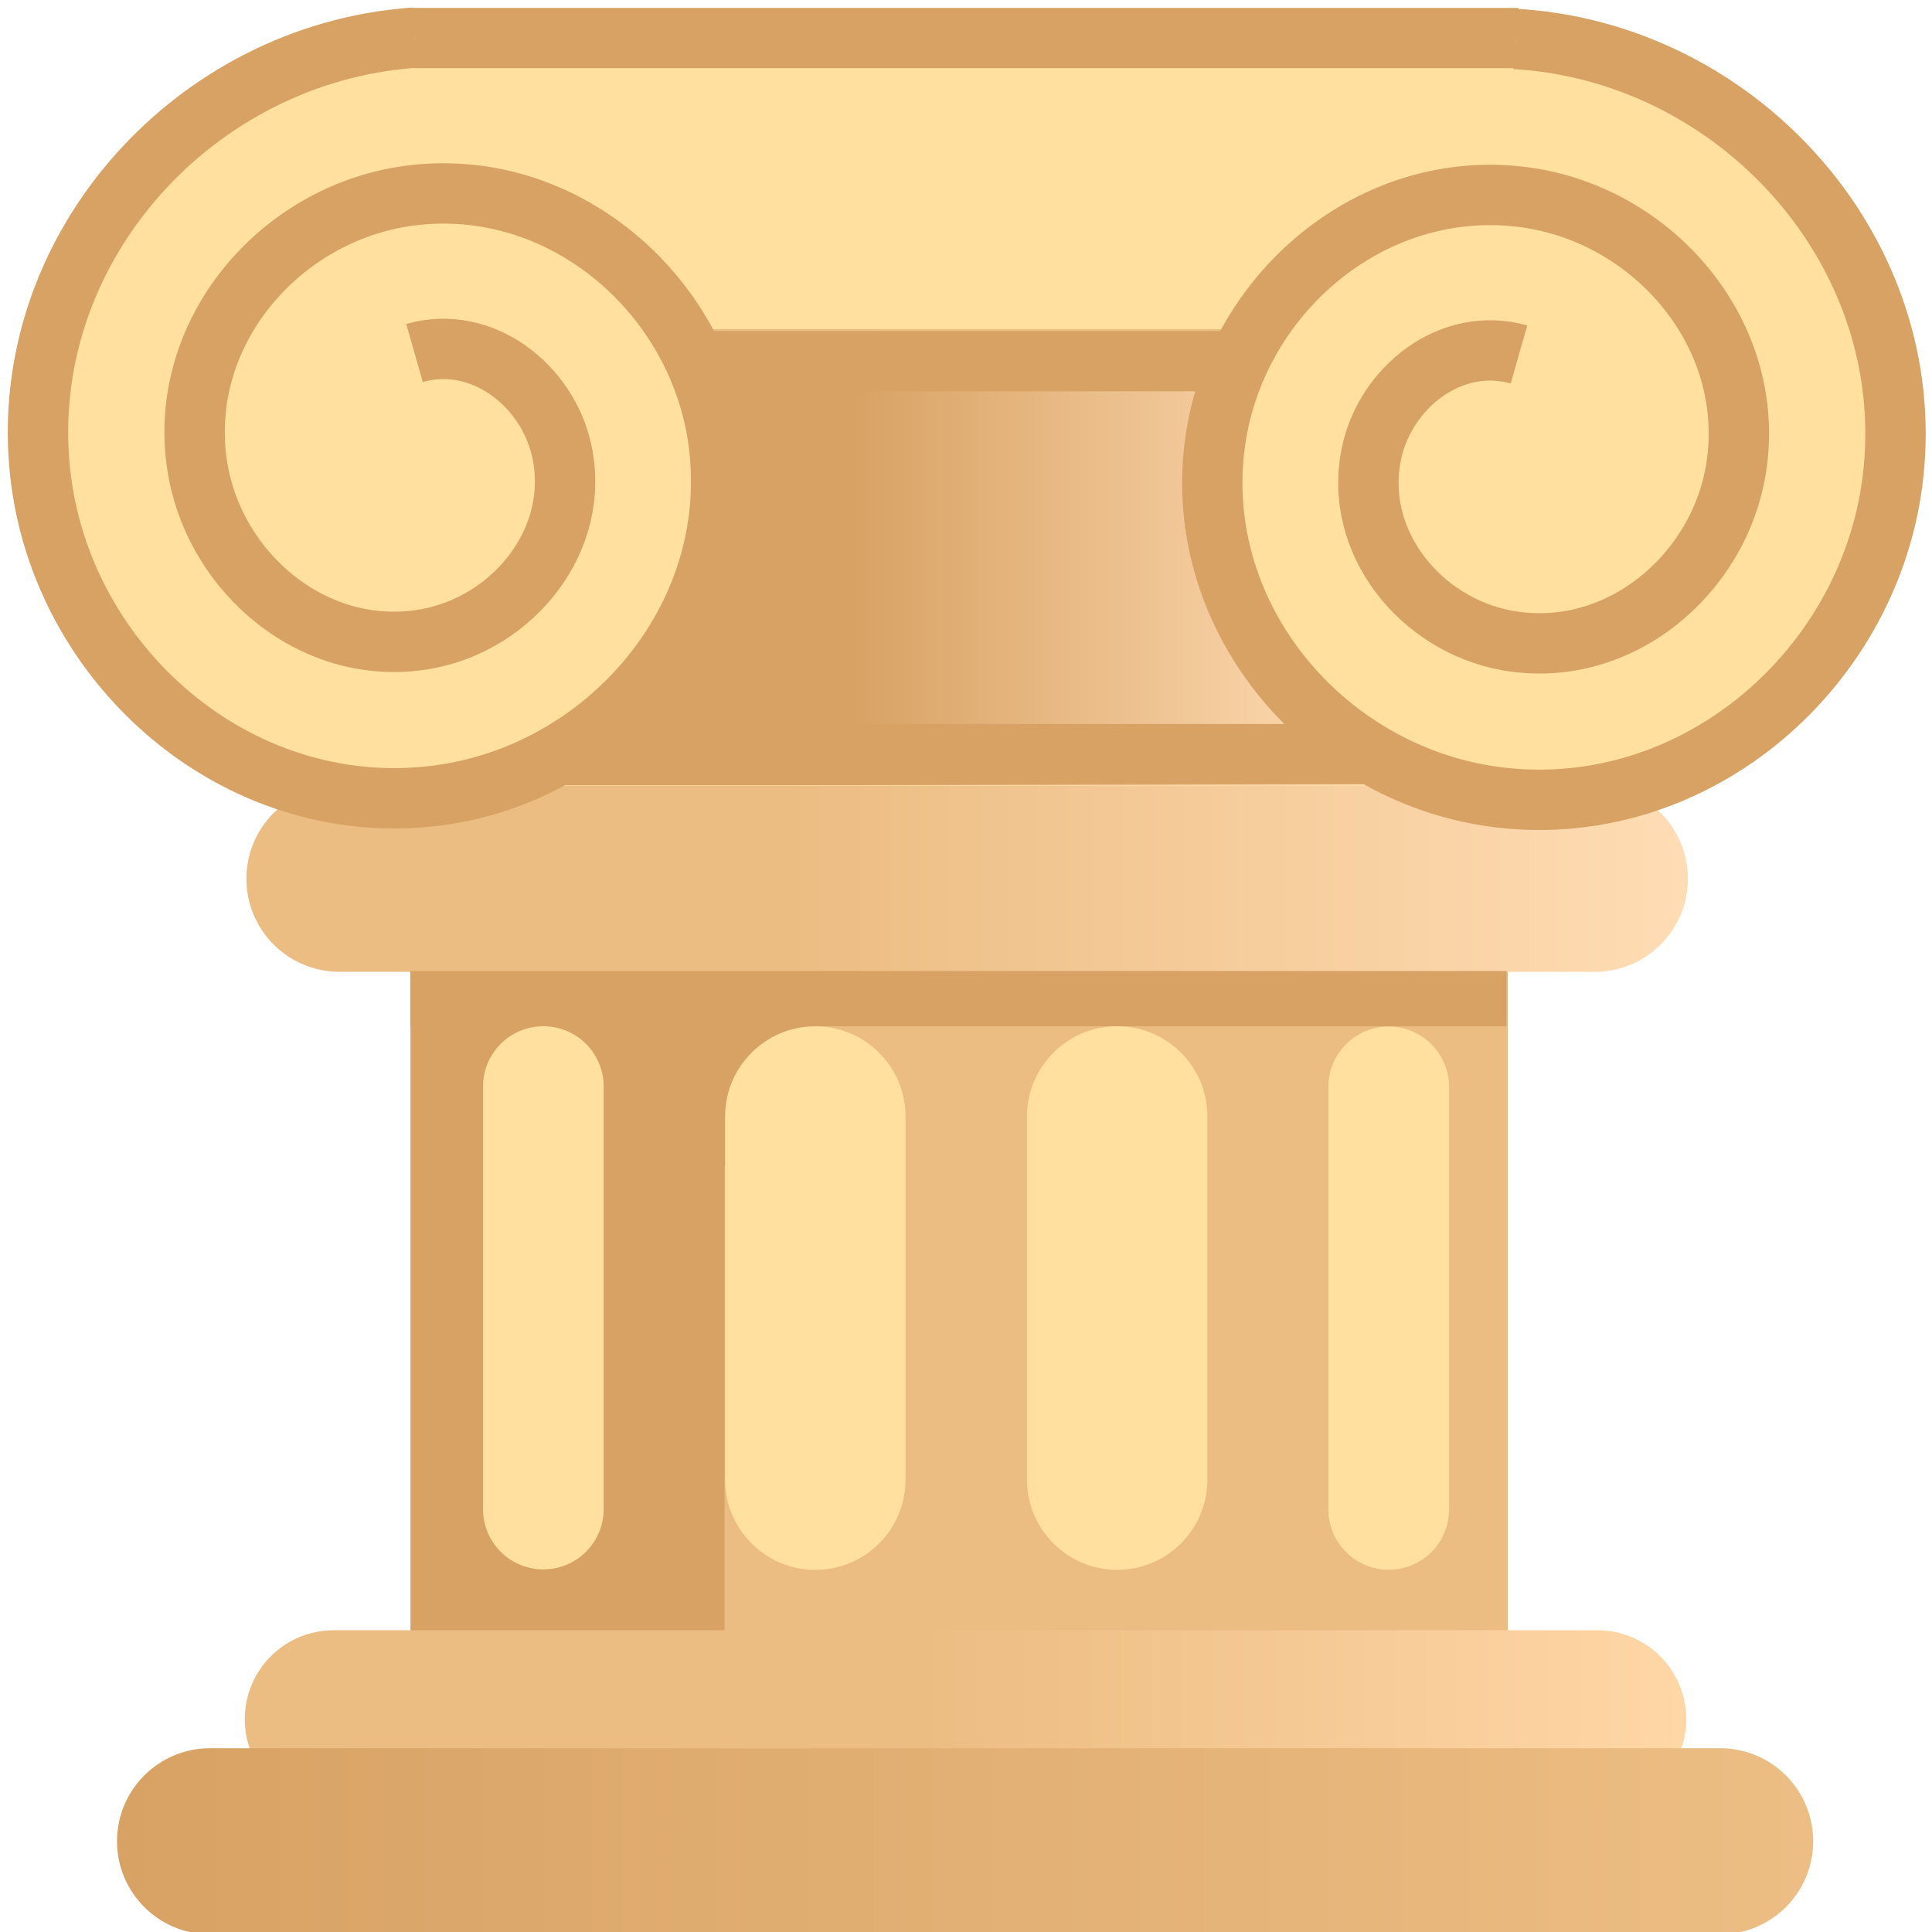
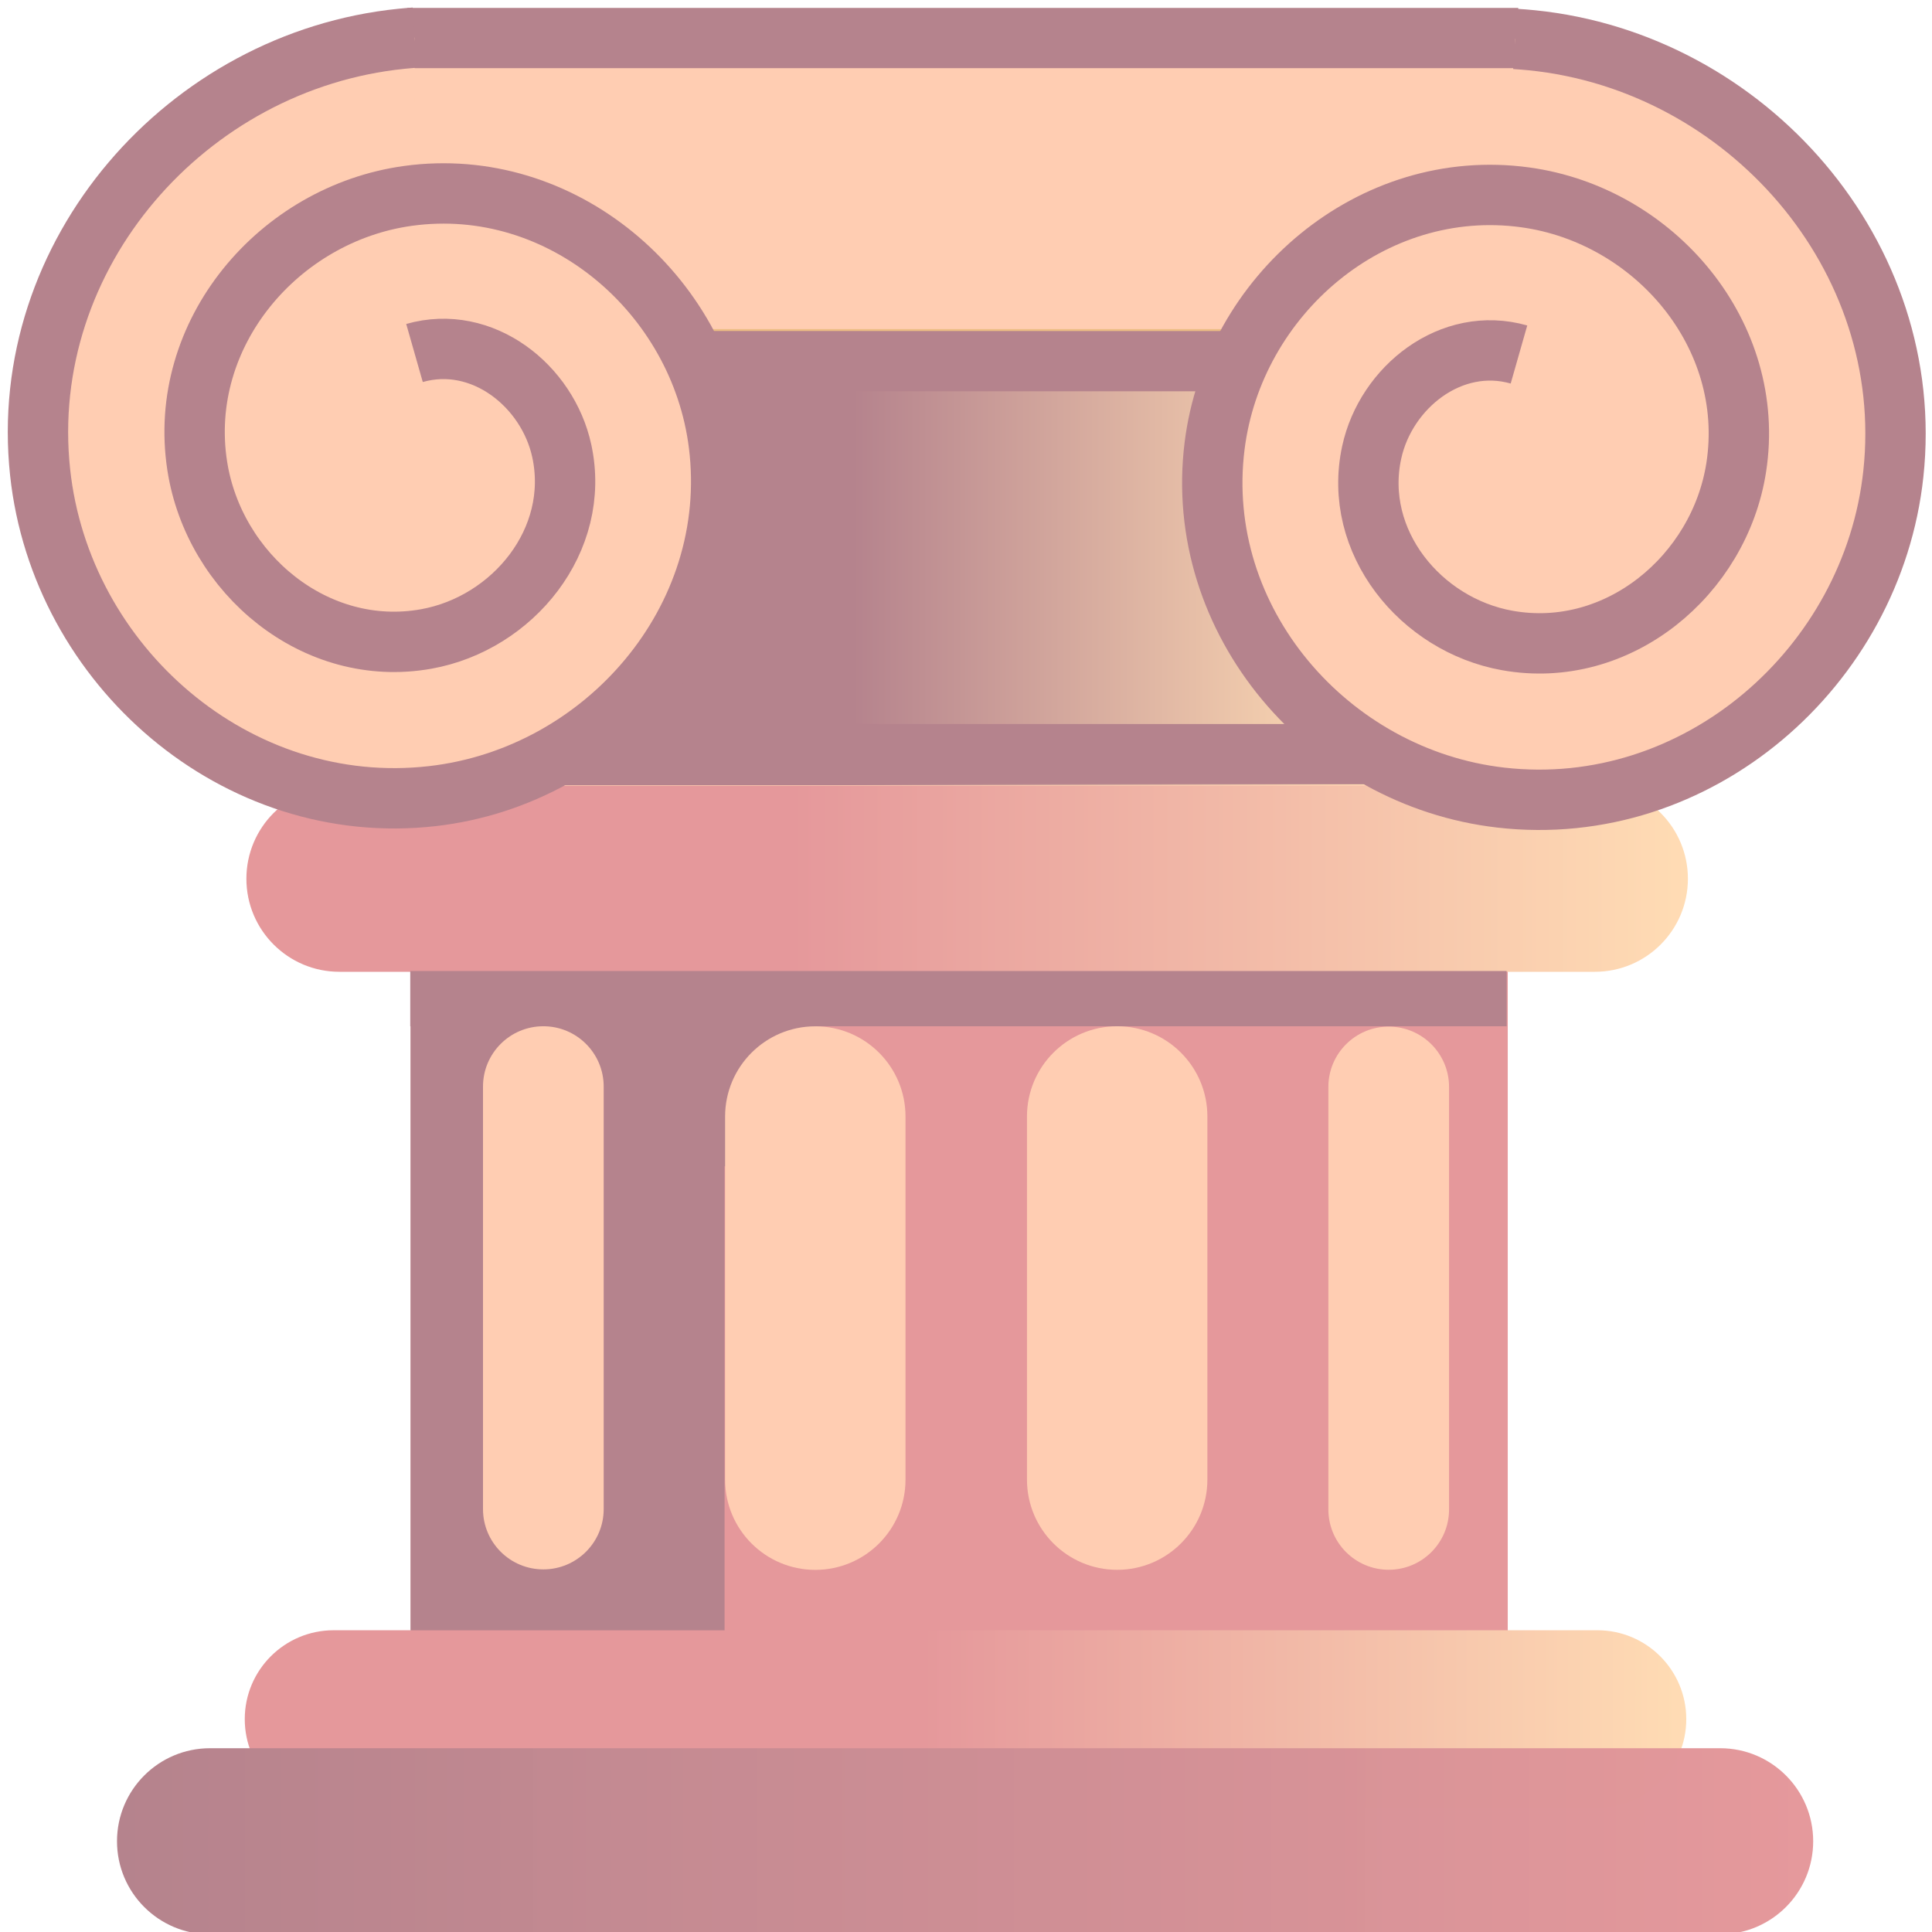
<svg xmlns="http://www.w3.org/2000/svg" xmlns:xlink="http://www.w3.org/1999/xlink" width="32.0px" height="32.0px" viewBox="0 0 32.0 32.0" version="1.1" id="SVGRoot">
  <defs id="defs132">
    <linearGradient id="linearGradient36230">
-       <stop style="stop-color:#d8a264;stop-opacity:1;" offset="0.378" id="stop36228" />
+       <stop style="stop-color:#b5838d;stop-opacity:1;" offset="0.378" id="stop36228" />
      <stop style="stop-color:#ffdcb4;stop-opacity:1;" offset="1" id="stop36226" />
    </linearGradient>
    <linearGradient id="linearGradient33929">
-       <stop style="stop-color:#d8a264;stop-opacity:1;" offset="0" id="stop33925" />
-       <stop style="stop-color:#ecbd83;stop-opacity:0.993;" offset="1" id="stop33927" />
+       <stop style="stop-color:#b5838d;stop-opacity:1;" offset="0" id="stop33925" />
+       <stop style="stop-color:#e5989b;stop-opacity:0.992;" offset="1" id="stop33927" />
    </linearGradient>
    <linearGradient id="linearGradient33917">
-       <stop style="stop-color:#ecbd83;stop-opacity:1;" offset="0.378" id="stop33913" />
+       <stop style="stop-color:#e5989b;stop-opacity:1;" offset="0.378" id="stop33913" />
      <stop style="stop-color:#ffdcb4;stop-opacity:1;" offset="1" id="stop33915" />
    </linearGradient>
    <linearGradient id="linearGradient33907">
-       <stop style="stop-color:#ecbd83;stop-opacity:1;" offset="0.47" id="stop33903" />
-       <stop style="stop-color:#ffd6a6;stop-opacity:1;" offset="1" id="stop33905" />
+       <stop style="stop-color:#e5989b;stop-opacity:1;" offset="0.47" id="stop33903" />
+       <stop style="stop-color:#ffdcb4;stop-opacity:1;" offset="1" id="stop33905" />
    </linearGradient>
    <linearGradient id="linearGradient3762">
      <stop style="stop-color:#000000;stop-opacity:1;" offset="0" id="stop3760" />
    </linearGradient>
    <linearGradient xlink:href="#linearGradient33907" id="linearGradient33909" x1="4.054" y1="28.475" x2="27.93" y2="28.475" gradientUnits="userSpaceOnUse" />
    <linearGradient xlink:href="#linearGradient33917" id="linearGradient33919" x1="4.081" y1="14.555" x2="27.957" y2="14.555" gradientUnits="userSpaceOnUse" />
    <linearGradient xlink:href="#linearGradient33929" id="linearGradient33931" x1="1.938" y1="30.497" x2="30.031" y2="30.497" gradientUnits="userSpaceOnUse" />
    <linearGradient xlink:href="#linearGradient36230" id="linearGradient35443" gradientUnits="userSpaceOnUse" x1="4.081" y1="14.555" x2="27.957" y2="14.555" gradientTransform="matrix(0.5723111,0,0,2.43857,6.627694,-26.24636)" />
  </defs>
  <g id="layer2">
-     <rect style="fill:#ecbd83;fill-opacity:1;stroke:none;stroke-width:1.616;stroke-dasharray:none;stroke-opacity:1" id="rect15530" width="18.17" height="14.894" x="6.803" y="14.035" ry="0" />
-     <rect style="fill:#ffe09f;fill-opacity:1;stroke:none;stroke-width:1.178;stroke-dasharray:none;stroke-opacity:1" id="rect12519-7-5" width="25.148" height="10.595" x="3.497" y="2.484" ry="5.297" />
+     <rect style="fill:#e5989b;fill-opacity:1;stroke:none;stroke-width:1.616;stroke-dasharray:none;stroke-opacity:1" id="rect15530" width="18.17" height="14.894" x="6.803" y="14.035" ry="0" />
+     <rect style="fill:#ffcdb2;fill-opacity:1;stroke:none;stroke-width:1.178;stroke-dasharray:none;stroke-opacity:1" id="rect12519-7-5" width="25.148" height="10.595" x="3.497" y="2.484" ry="5.297" />
  </g>
  <g id="layer3">
    <rect style="fill:url(#linearGradient33909);fill-opacity:1;stroke:none;stroke-width:0.605;stroke-dasharray:none;stroke-opacity:1" id="rect19321" width="23.876" height="2.945" x="4.054" y="27.002" ry="1.473" />
    <rect style="fill:url(#linearGradient33931);fill-opacity:1;stroke:none;stroke-width:0.672;stroke-dasharray:none;stroke-opacity:1" id="rect12519-7-3" width="28.094" height="3.082" x="1.938" y="28.956" ry="1.541" />
  </g>
  <g id="layer1" style="display:inline">
-     <rect style="fill:#ffe09f;fill-opacity:1;stroke:none;stroke-width:1.194;stroke-dasharray:none;stroke-opacity:1" id="rect6732" width="20.783" height="5.059" x="5.731" y="0.508" />
-     <rect style="fill:#d8a264;fill-opacity:1;stroke:none;stroke-width:0.801;stroke-dasharray:none;stroke-opacity:1" id="rect11787" width="18.401" height="0.998" x="6.746" y="0.131" />
+     <rect style="fill:#ffcdb2;fill-opacity:1;stroke:none;stroke-width:1.194;stroke-dasharray:none;stroke-opacity:1" id="rect6732" width="20.783" height="5.059" x="5.731" y="0.508" />
+     <rect style="fill:#b5838d;fill-opacity:1;stroke:none;stroke-width:0.801;stroke-dasharray:none;stroke-opacity:1" id="rect11787" width="18.401" height="0.998" x="6.746" y="0.131" />
    <rect style="fill:#ecbd83;fill-opacity:1;stroke:none;stroke-width:0.552;stroke-dasharray:none;stroke-opacity:1" id="rect12517" width="8.725" height="0.998" x="11.641" y="5.451" />
    <rect style="fill:url(#linearGradient33919);fill-opacity:1;stroke:none;stroke-width:0.619;stroke-dasharray:none;stroke-opacity:1" id="rect12519-7" width="23.876" height="3.082" x="4.081" y="13.014" ry="1.541" />
    <rect style="fill:url(#linearGradient35443);fill-opacity:1;stroke:none;stroke-width:0.732;stroke-dasharray:none;stroke-opacity:1" id="rect12519-7-0" width="13.664" height="7.515" x="8.964" y="5.49" ry="0" />
-     <rect style="fill:#ffe09f;fill-opacity:1;stroke:none;stroke-width:0.374;stroke-dasharray:none;stroke-opacity:1" id="rect33081" width="9.003" height="2.988" x="16.998" y="-19.998" ry="1.494" transform="rotate(90)" />
-     <rect style="fill:#ffe09f;fill-opacity:1;stroke:none;stroke-width:0.306;stroke-dasharray:none;stroke-opacity:1" id="rect33083" width="8.996" height="1.999" x="17.004" y="-24.001" ry="0.999" transform="rotate(90)" />
-     <path style="mix-blend-mode:normal;fill:#ffe09f;fill-opacity:1;fill-rule:evenodd;stroke:#d8a264;stroke-width:2.028;stroke-dasharray:none;stroke-opacity:1" id="path8866" d="M 7.042,4.693 C 9.317,4.044 11.513,5.791 11.989,7.979 12.642,10.98 10.344,13.779 7.438,14.3 3.716,14.968 0.304,12.109 -0.257,8.484 -0.945,4.041 2.482,0.013 6.824,-0.585 11.987,-1.296 16.635,2.7 17.267,7.761 18.003,13.644 13.436,18.912 7.656,19.578 1.054,20.339 -4.836,15.2 -5.535,8.702 -6.323,1.381 -0.61,-5.131 6.606,-5.863 c 0.189,-0.019 0.378,-0.034 0.567,-0.046" transform="matrix(-0.4930362,0,0,0.4930362,28.6309,3.557801)" />
-     <path style="fill:#ffe09f;fill-opacity:1;fill-rule:evenodd;stroke:#d8a264;stroke-width:2.028;stroke-dasharray:none;stroke-opacity:1" id="path10327" d="M 7.042,4.693 C 9.317,4.044 11.513,5.791 11.989,7.979 12.642,10.98 10.344,13.779 7.438,14.3 3.716,14.968 0.304,12.108 -0.257,8.484 -0.945,4.041 2.482,0.013 6.824,-0.585 11.987,-1.296 16.635,2.7 17.267,7.761 18.003,13.644 13.436,18.912 7.656,19.578 1.054,20.339 -4.836,15.2 -5.535,8.702 -6.322,1.381 -0.61,-5.131 6.606,-5.863 c 0.148,-0.015 0.296,-0.028 0.444,-0.038" transform="matrix(0.4930362,0,0,0.4930362,3.393451,3.532894)" />
-     <rect style="display:inline;fill:#d8a264;fill-opacity:1;stroke:none;stroke-width:0.687;stroke-dasharray:none;stroke-opacity:1" id="rect11787-3" width="13.524" height="0.998" x="9.262" y="11.992" />
-     <rect style="display:inline;fill:#d8a264;fill-opacity:1;stroke:none;stroke-width:0.555;stroke-dasharray:none;stroke-opacity:1" id="rect11787-3-7" width="8.819" height="0.998" x="11.429" y="5.483" />
-     <rect style="display:inline;fill:#d8a264;fill-opacity:1;stroke:none;stroke-width:0.762;stroke-dasharray:none;stroke-opacity:1" id="rect954" width="18.16" height="0.915" x="6.795" y="16.083" />
-     <rect style="display:inline;fill:#d8a264;fill-opacity:1;stroke:none;stroke-width:1.388;stroke-dasharray:none;stroke-opacity:1" id="rect954-6" width="5.201" height="10.598" x="6.8" y="16.405" />
-     <rect style="display:inline;fill:#ffe09f;fill-opacity:1;stroke:none;stroke-width:0.306;stroke-dasharray:none;stroke-opacity:1" id="rect19231" width="8.996" height="1.999" x="16.998" y="-9.999" ry="0.999" transform="rotate(90)" />
-     <rect style="display:inline;fill:#d8a264;fill-opacity:1;stroke:none;stroke-width:0.511;stroke-dasharray:none;stroke-opacity:1" id="rect985" width="2.625" height="2.844" x="10.889" y="16.473" />
-     <rect style="display:inline;fill:#ffe09f;fill-opacity:1;stroke:none;stroke-width:0.374;stroke-dasharray:none;stroke-opacity:1" id="rect19233" width="9.003" height="2.988" x="16.999" y="-14.998" ry="1.494" transform="rotate(90)" />
+     <rect style="fill:#ffcdb2;fill-opacity:1;stroke:none;stroke-width:0.374;stroke-dasharray:none;stroke-opacity:1" id="rect33081" width="9.003" height="2.988" x="16.998" y="-19.998" ry="1.494" transform="rotate(90)" />
+     <rect style="fill:#ffcdb2;fill-opacity:1;stroke:none;stroke-width:0.306;stroke-dasharray:none;stroke-opacity:1" id="rect33083" width="8.996" height="1.999" x="17.004" y="-24.001" ry="0.999" transform="rotate(90)" />
+     <path style="mix-blend-mode:normal;fill:#ffcdb2;fill-opacity:1;fill-rule:evenodd;stroke:#b5838d;stroke-width:2.028;stroke-dasharray:none;stroke-opacity:1" id="path8866" d="M 7.042,4.693 C 9.317,4.044 11.513,5.791 11.989,7.979 12.642,10.98 10.344,13.779 7.438,14.3 3.716,14.968 0.304,12.109 -0.257,8.484 -0.945,4.041 2.482,0.013 6.824,-0.585 11.987,-1.296 16.635,2.7 17.267,7.761 18.003,13.644 13.436,18.912 7.656,19.578 1.054,20.339 -4.836,15.2 -5.535,8.702 -6.323,1.381 -0.61,-5.131 6.606,-5.863 c 0.189,-0.019 0.378,-0.034 0.567,-0.046" transform="matrix(-0.4930362,0,0,0.4930362,28.6309,3.557801)" />
+     <path style="fill:#ffcdb2;fill-opacity:1;fill-rule:evenodd;stroke:#b5838d;stroke-width:2.028;stroke-dasharray:none;stroke-opacity:1" id="path10327" d="M 7.042,4.693 C 9.317,4.044 11.513,5.791 11.989,7.979 12.642,10.98 10.344,13.779 7.438,14.3 3.716,14.968 0.304,12.108 -0.257,8.484 -0.945,4.041 2.482,0.013 6.824,-0.585 11.987,-1.296 16.635,2.7 17.267,7.761 18.003,13.644 13.436,18.912 7.656,19.578 1.054,20.339 -4.836,15.2 -5.535,8.702 -6.322,1.381 -0.61,-5.131 6.606,-5.863 c 0.148,-0.015 0.296,-0.028 0.444,-0.038" transform="matrix(0.4930362,0,0,0.4930362,3.393451,3.532894)" />
+     <rect style="display:inline;fill:#b5838d;fill-opacity:1;stroke:none;stroke-width:0.687;stroke-dasharray:none;stroke-opacity:1" id="rect11787-3" width="13.524" height="0.998" x="9.262" y="11.992" />
+     <rect style="display:inline;fill:#b5838d;fill-opacity:1;stroke:none;stroke-width:0.555;stroke-dasharray:none;stroke-opacity:1" id="rect11787-3-7" width="8.819" height="0.998" x="11.429" y="5.483" />
+     <rect style="display:inline;fill:#b5838d;fill-opacity:1;stroke:none;stroke-width:0.762;stroke-dasharray:none;stroke-opacity:1" id="rect954" width="18.16" height="0.915" x="6.795" y="16.083" />
+     <rect style="display:inline;fill:#b5838d;fill-opacity:1;stroke:none;stroke-width:1.388;stroke-dasharray:none;stroke-opacity:1" id="rect954-6" width="5.201" height="10.598" x="6.8" y="16.405" />
+     <rect style="display:inline;fill:#ffcdb2;fill-opacity:1;stroke:none;stroke-width:0.306;stroke-dasharray:none;stroke-opacity:1" id="rect19231" width="8.996" height="1.999" x="16.998" y="-9.999" ry="0.999" transform="rotate(90)" />
+     <rect style="display:inline;fill:#b5838d;fill-opacity:1;stroke:none;stroke-width:0.511;stroke-dasharray:none;stroke-opacity:1" id="rect985" width="2.625" height="2.844" x="10.889" y="16.473" />
+     <rect style="display:inline;fill:#ffcdb2;fill-opacity:1;stroke:none;stroke-width:0.374;stroke-dasharray:none;stroke-opacity:1" id="rect19233" width="9.003" height="2.988" x="16.999" y="-14.998" ry="1.494" transform="rotate(90)" />
  </g>
</svg>
